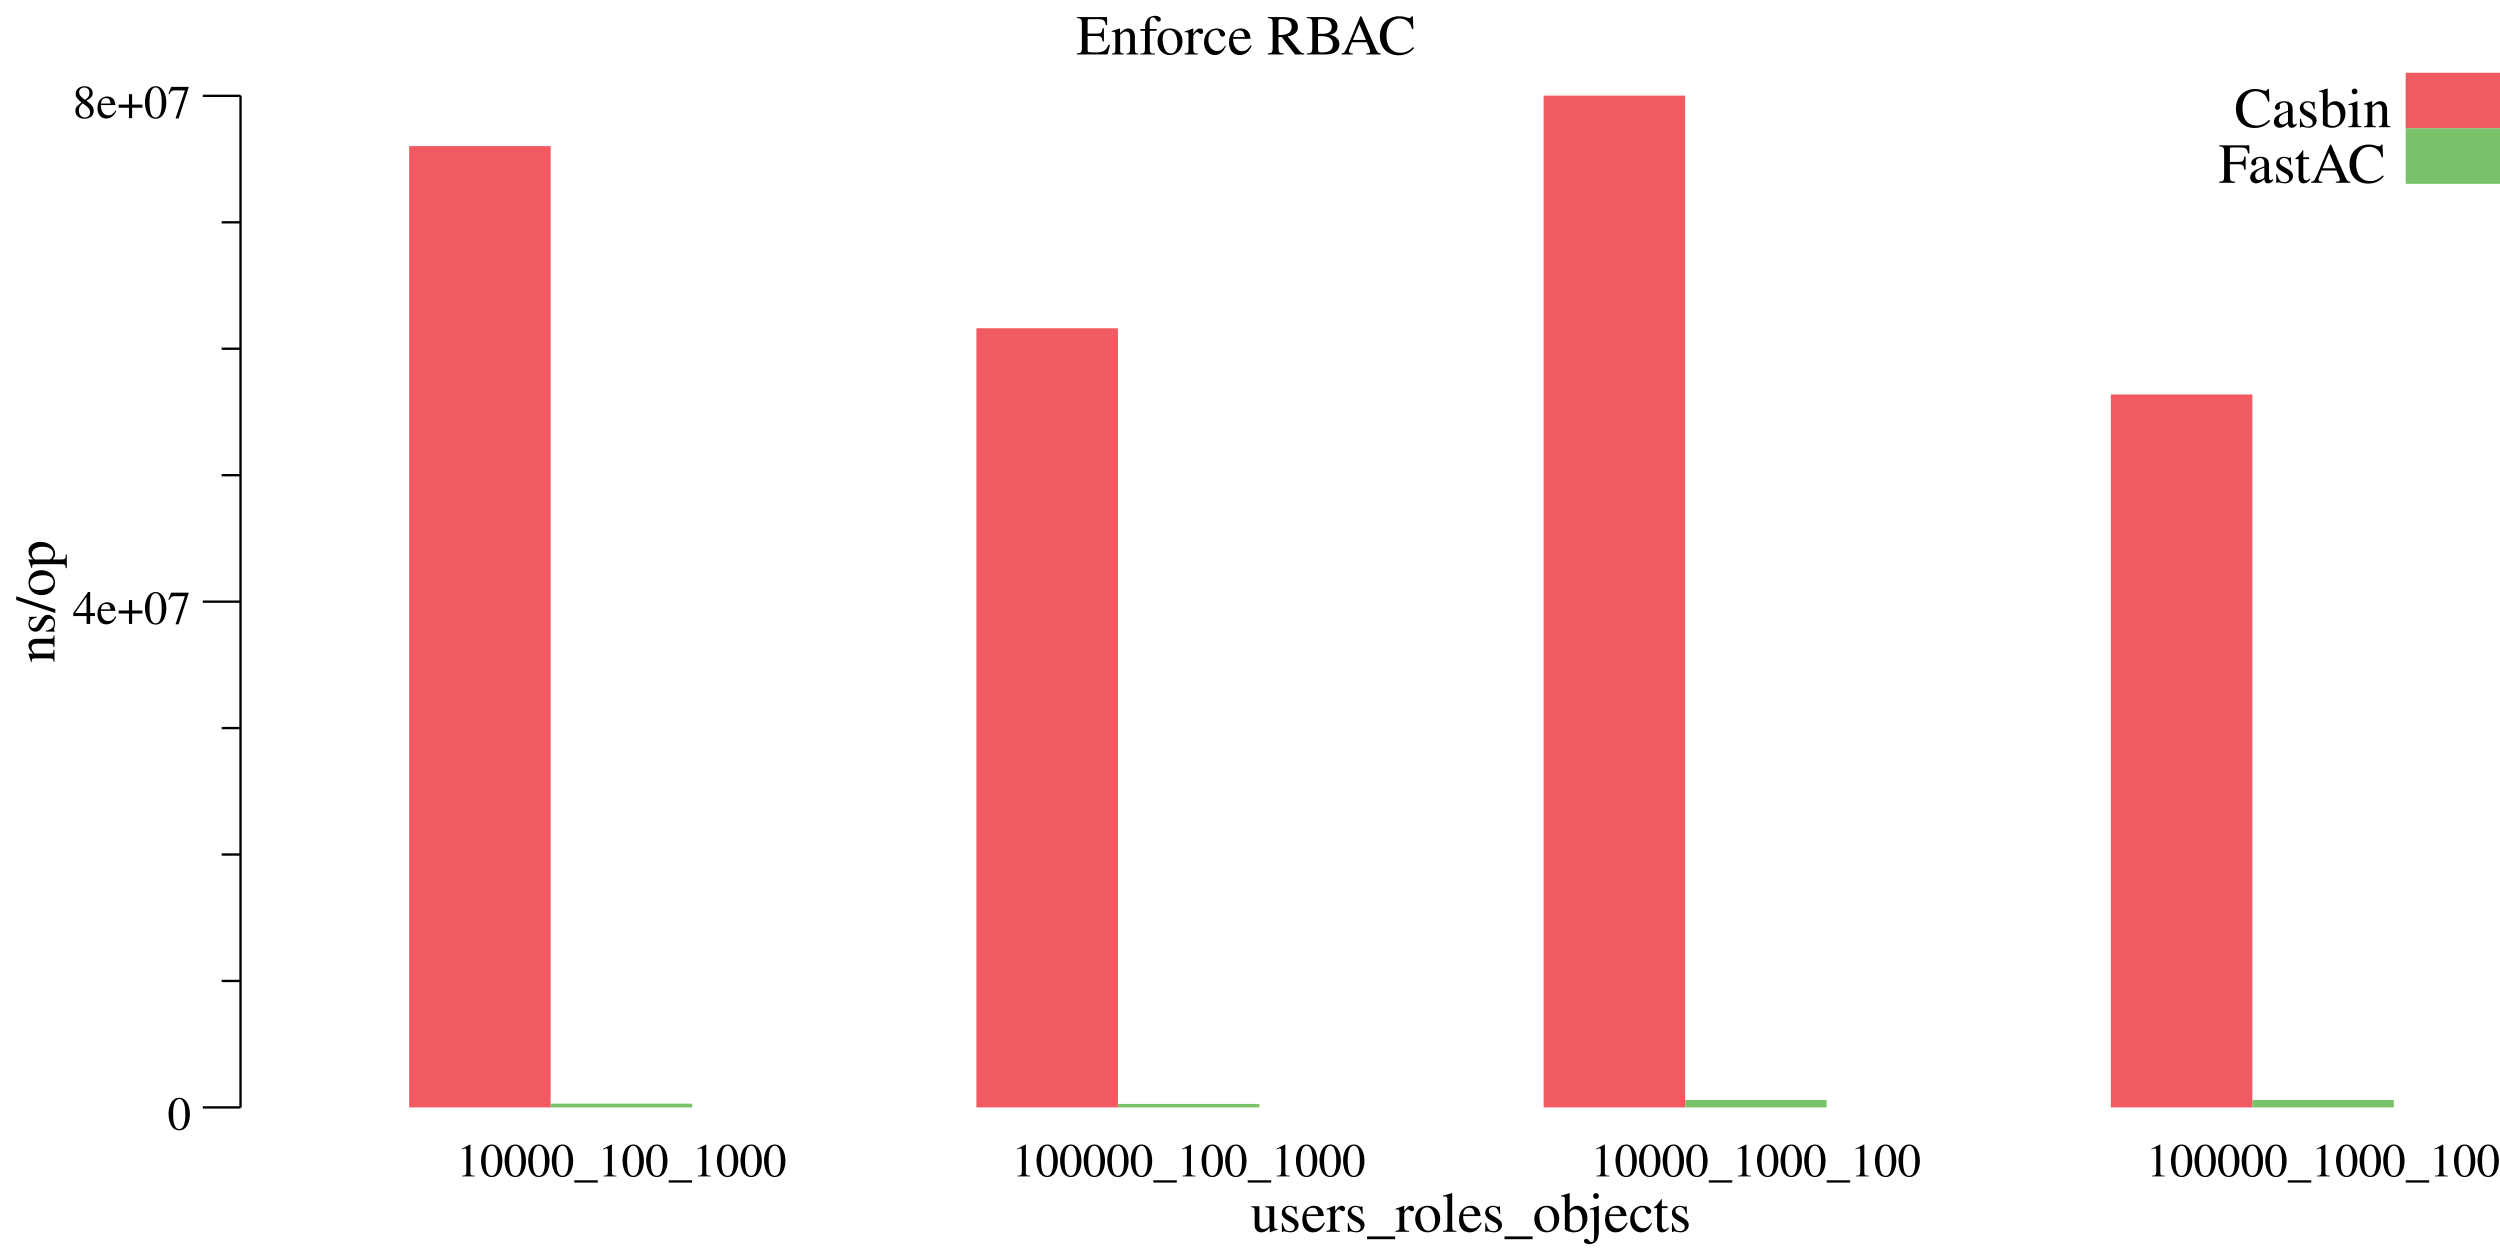
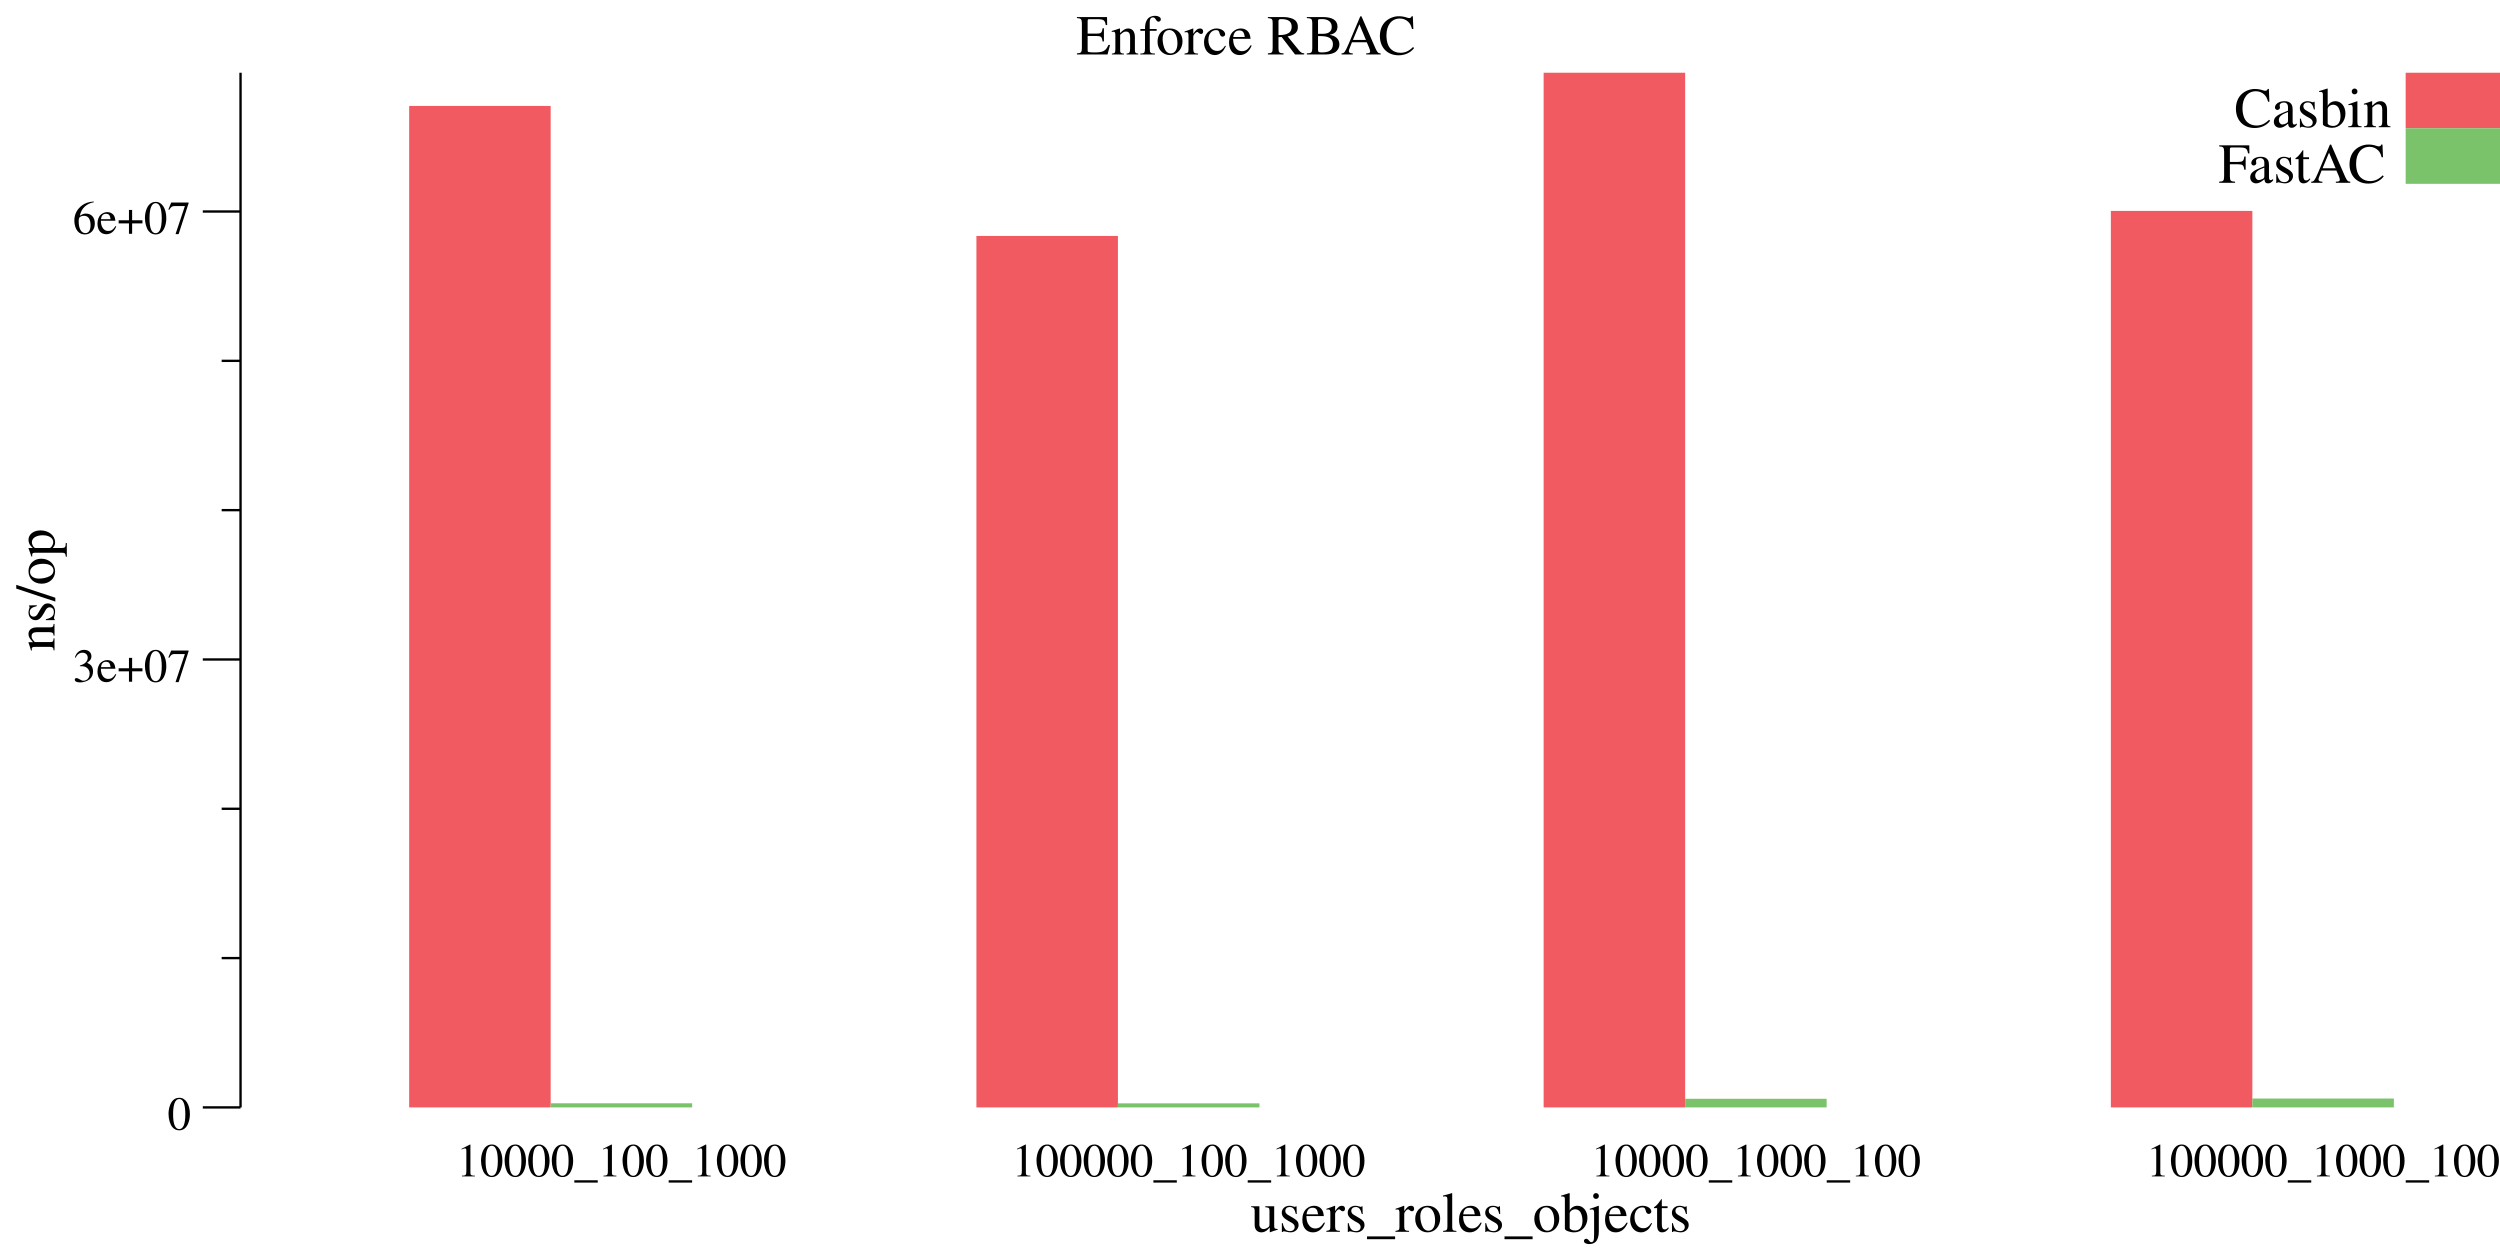
<svg xmlns="http://www.w3.org/2000/svg" width="530pt" height="265pt" viewBox="0 0 530 265">
  <g transform="scale(1, -1) translate(0, -265)">
    <path d="M0,0L530,0L530,265L0,265Z" style="fill:#FFFFFF" />
    <text x="228.17" y="-253.45" transform="scale(1, -1)" style="font-family:Times;font-weight:normal;font-style:normal;font-size:12px">Enforce RBAC</text>
    <text x="265.13" y="-3.861" transform="scale(1, -1)" style="font-family:Times;font-weight:normal;font-style:normal;font-size:12px">users_roles_objects</text>
    <text x="96.744" y="-15.602" transform="scale(1, -1)" style="font-family:Times;font-weight:normal;font-style:normal;font-size:10px">10000_100_1000</text>
    <text x="214.5" y="-15.602" transform="scale(1, -1)" style="font-family:Times;font-weight:normal;font-style:normal;font-size:10px">100000_100_1000</text>
    <text x="337.25" y="-15.602" transform="scale(1, -1)" style="font-family:Times;font-weight:normal;font-style:normal;font-size:10px">10000_1000_100</text>
    <text x="455" y="-15.602" transform="scale(1, -1)" style="font-family:Times;font-weight:normal;font-style:normal;font-size:10px">100000_1000_100</text>
    <g transform="rotate(90)">
-       <text x="124.48" y="11.555" transform="scale(1, -1)" style="font-family:Times;font-weight:normal;font-style:normal;font-size:12px">ns/op</text>
+       <text x="126.91" y="11.555" transform="scale(1, -1)" style="font-family:Times;font-weight:normal;font-style:normal;font-size:12px">ns/op</text>
    </g>
    <text x="35.494" y="-25.509" transform="scale(1, -1)" style="font-family:Times;font-weight:normal;font-style:normal;font-size:10px">0</text>
-     <text x="15.416" y="-132.73" transform="scale(1, -1)" style="font-family:Times;font-weight:normal;font-style:normal;font-size:10px">4e+07</text>
-     <text x="15.416" y="-239.96" transform="scale(1, -1)" style="font-family:Times;font-weight:normal;font-style:normal;font-size:10px">8e+07</text>
+     <text x="15.416" y="-120.47" transform="scale(1, -1)" style="font-family:Times;font-weight:normal;font-style:normal;font-size:10px">3e+07</text>
+     <text x="15.416" y="-215.44" transform="scale(1, -1)" style="font-family:Times;font-weight:normal;font-style:normal;font-size:10px">6e+07</text>
    <path d="M42.994,30.23L50.994,30.23" style="fill:none;stroke:#000000;stroke-width:0.5" />
-     <path d="M42.994,137.45L50.994,137.45" style="fill:none;stroke:#000000;stroke-width:0.5" />
-     <path d="M42.994,244.68L50.994,244.68" style="fill:none;stroke:#000000;stroke-width:0.5" />
-     <path d="M46.994,57.036L50.994,57.036" style="fill:none;stroke:#000000;stroke-width:0.5" />
-     <path d="M46.994,83.842L50.994,83.842" style="fill:none;stroke:#000000;stroke-width:0.5" />
-     <path d="M46.994,110.65L50.994,110.65" style="fill:none;stroke:#000000;stroke-width:0.5" />
-     <path d="M46.994,164.26L50.994,164.26" style="fill:none;stroke:#000000;stroke-width:0.5" />
-     <path d="M46.994,191.07L50.994,191.07" style="fill:none;stroke:#000000;stroke-width:0.5" />
-     <path d="M46.994,217.87L50.994,217.87" style="fill:none;stroke:#000000;stroke-width:0.5" />
-     <path d="M50.994,30.23L50.994,244.73" style="fill:none;stroke:#000000;stroke-width:0.5" />
-     <path d="M86.744,30.23L86.744,234.03L116.74,234.03L116.74,30.23Z" style="fill:#F15A60" />
-     <path d="M207,30.23L207,195.41L237,195.41L237,30.23Z" style="fill:#F15A60" />
-     <path d="M327.25,30.23L327.25,244.73L357.25,244.73L357.25,30.23Z" style="fill:#F15A60" />
-     <path d="M447.5,30.23L447.5,181.37L477.5,181.37L477.5,30.23Z" style="fill:#F15A60" />
-     <path d="M116.74,30.23L116.74,31.024L146.74,31.024L146.74,30.23Z" style="fill:#7AC36A" />
-     <path d="M237,30.23L237,30.967L267,30.967L267,30.23Z" style="fill:#7AC36A" />
-     <path d="M357.25,30.23L357.25,31.806L387.25,31.806L387.25,30.23Z" style="fill:#7AC36A" />
-     <path d="M477.5,30.23L477.5,31.81L507.5,31.81L507.5,30.23Z" style="fill:#7AC36A" />
+     <path d="M42.994,125.19L50.994,125.19" style="fill:none;stroke:#000000;stroke-width:0.5" />
+     <path d="M42.994,220.16L50.994,220.16" style="fill:none;stroke:#000000;stroke-width:0.5" />
+     <path d="M46.994,61.885L50.994,61.885" style="fill:none;stroke:#000000;stroke-width:0.5" />
+     <path d="M46.994,93.539L50.994,93.539" style="fill:none;stroke:#000000;stroke-width:0.5" />
+     <path d="M46.994,156.85L50.994,156.85" style="fill:none;stroke:#000000;stroke-width:0.5" />
+     <path d="M46.994,188.5L50.994,188.5" style="fill:none;stroke:#000000;stroke-width:0.5" />
+     <path d="M50.994,30.23L50.994,249.58" style="fill:none;stroke:#000000;stroke-width:0.5" />
+     <path d="M86.744,30.23L86.744,242.54L116.74,242.54L116.74,30.23Z" style="fill:#F15A60" />
+     <path d="M207,30.23L207,214.98L237,214.98L237,30.23Z" style="fill:#F15A60" />
+     <path d="M327.25,30.23L327.25,249.58L357.25,249.58L357.25,30.23Z" style="fill:#F15A60" />
+     <path d="M447.5,30.23L447.5,220.29L477.5,220.29L477.5,30.23Z" style="fill:#F15A60" />
+     <path d="M116.74,30.23L116.74,31.104L146.74,31.104L146.74,30.23Z" style="fill:#7AC36A" />
+     <path d="M237,30.23L237,31.09L267,31.09L267,30.23Z" style="fill:#7AC36A" />
+     <path d="M357.25,30.23L357.25,32.057L387.25,32.057L387.25,30.23Z" style="fill:#7AC36A" />
+     <path d="M477.5,30.23L477.5,32.11L507.5,32.11L507.5,30.23Z" style="fill:#7AC36A" />
    <path d="M510,237.81L510,249.58L530,249.58L530,237.81Z" style="fill:#F15A60" />
    <text x="473.67" y="-238.03" transform="scale(1, -1)" style="font-family:Times;font-weight:normal;font-style:normal;font-size:12px">Casbin</text>
    <path d="M510,226.03L510,237.81L530,237.81L530,226.03Z" style="fill:#7AC36A" />
    <text x="470.33" y="-226.25" transform="scale(1, -1)" style="font-family:Times;font-weight:normal;font-style:normal;font-size:12px">FastAC</text>
  </g>
</svg>
